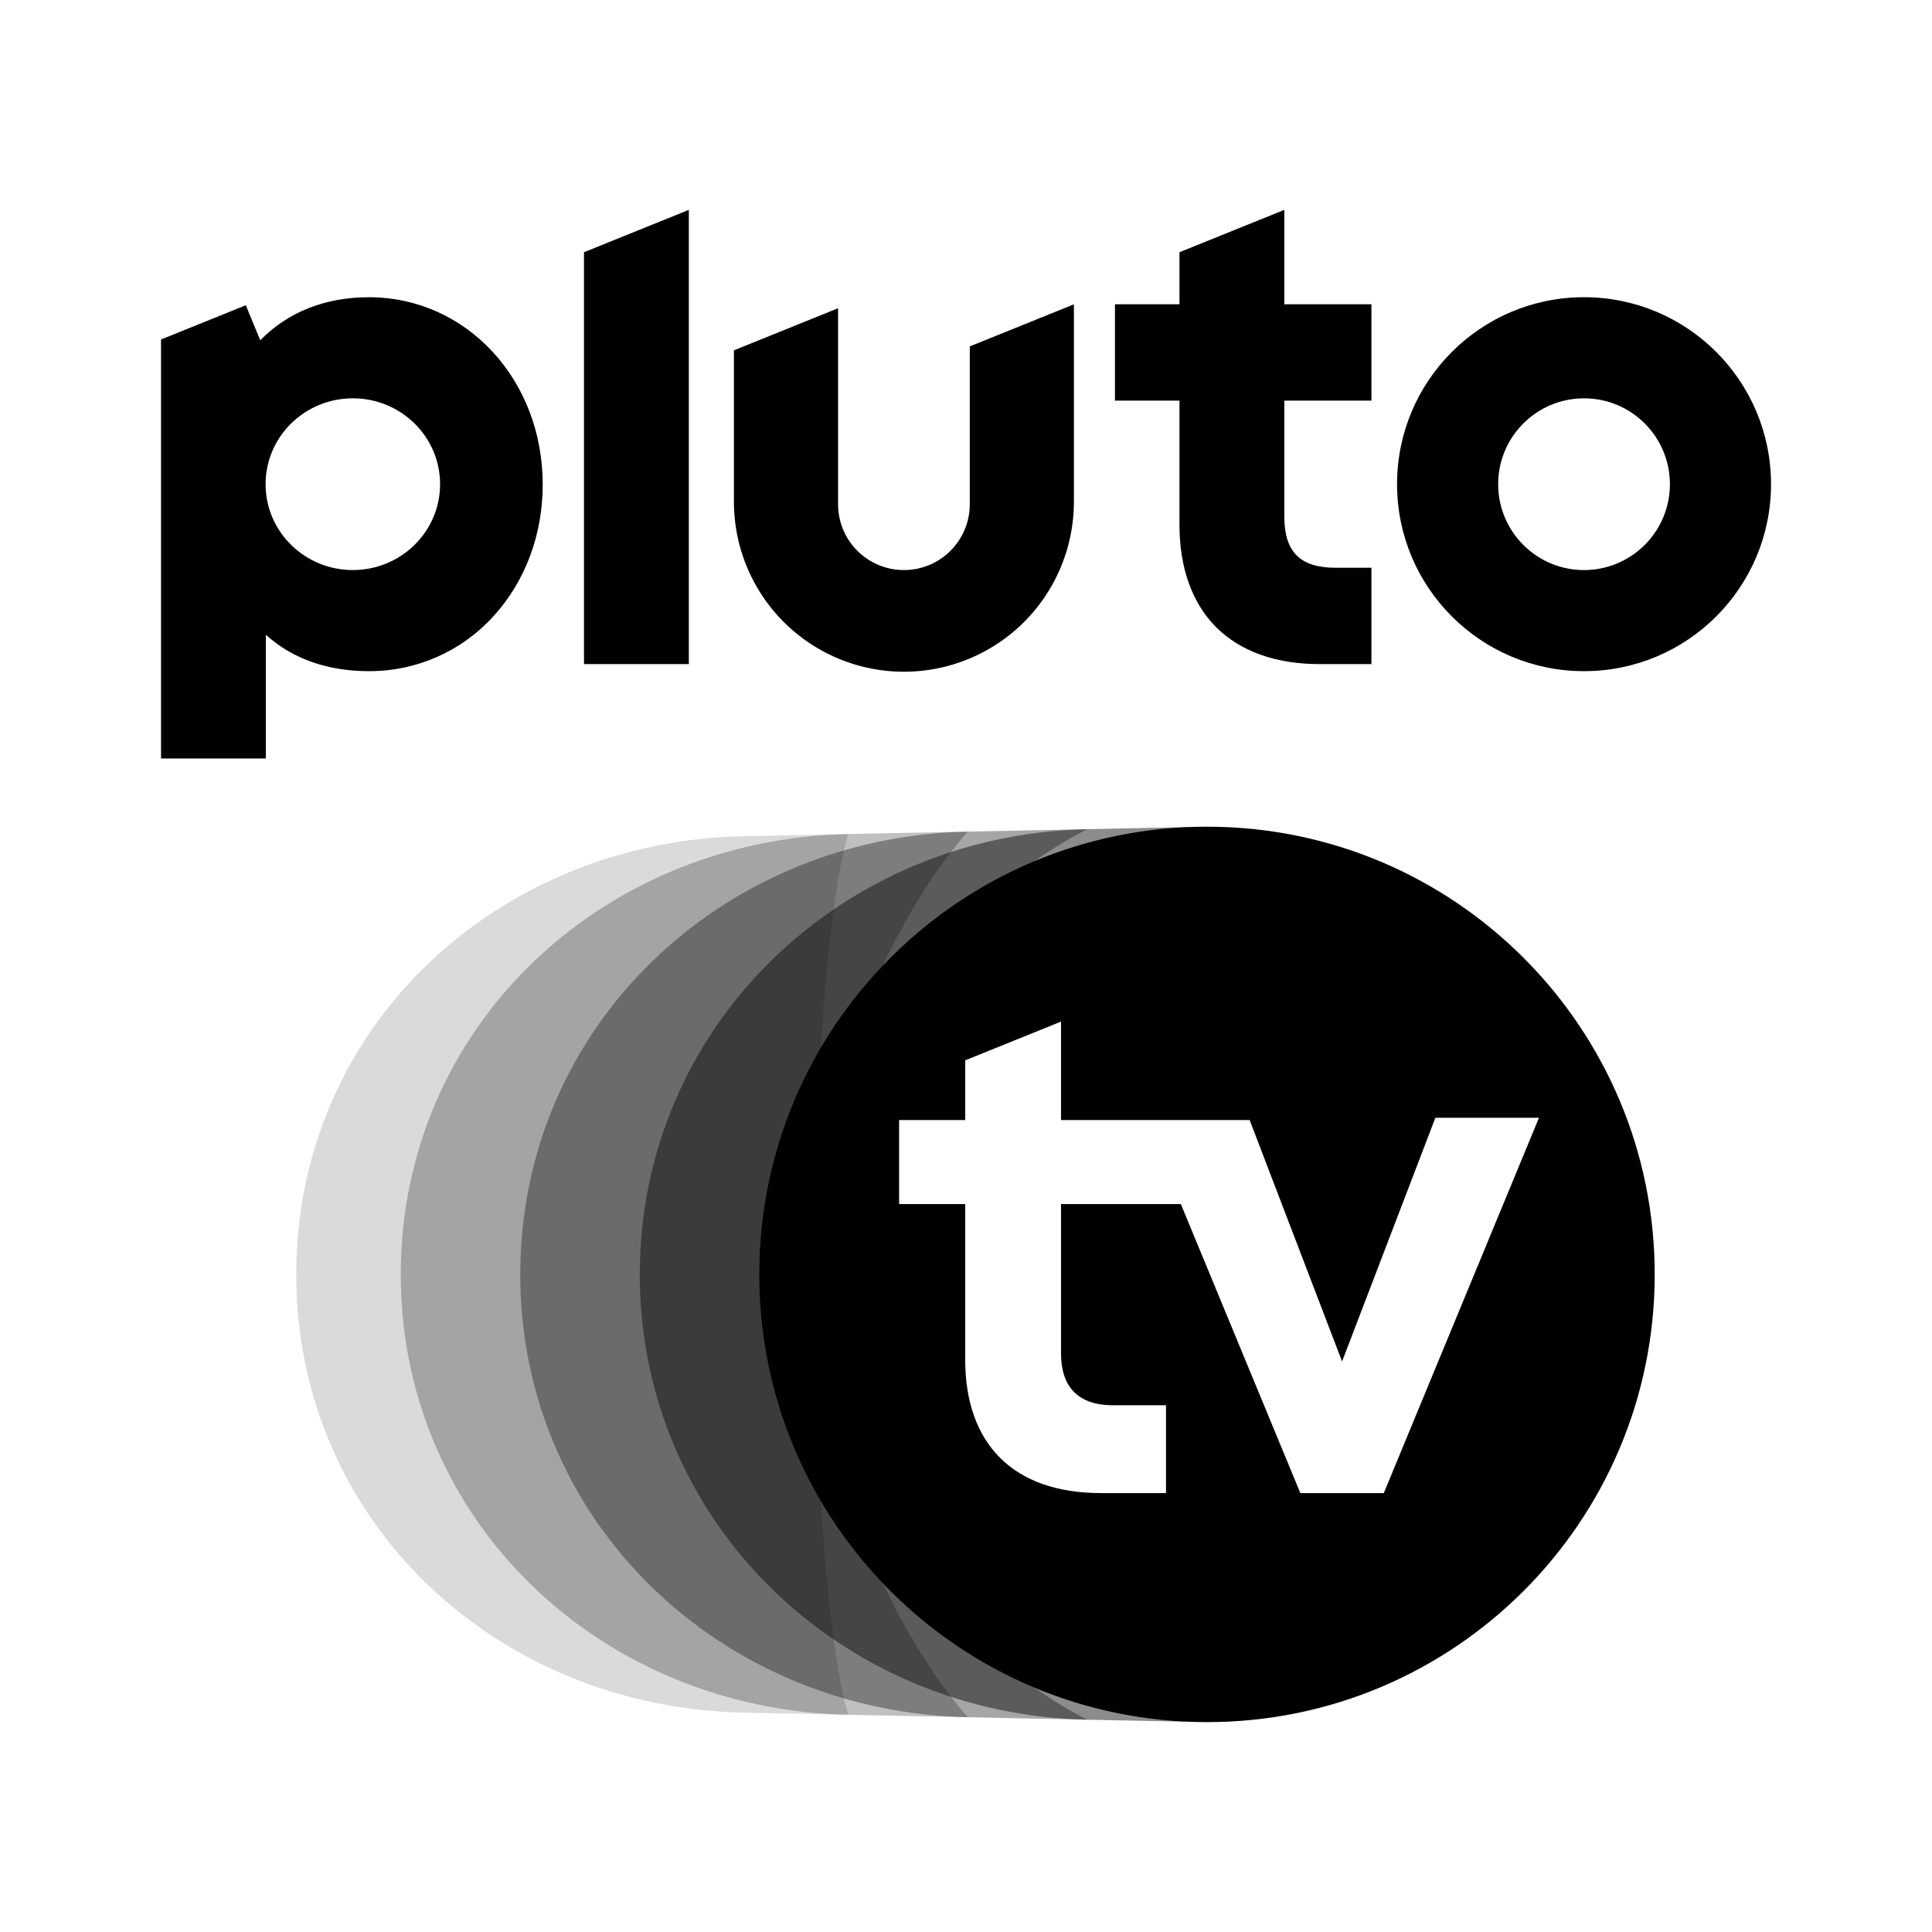
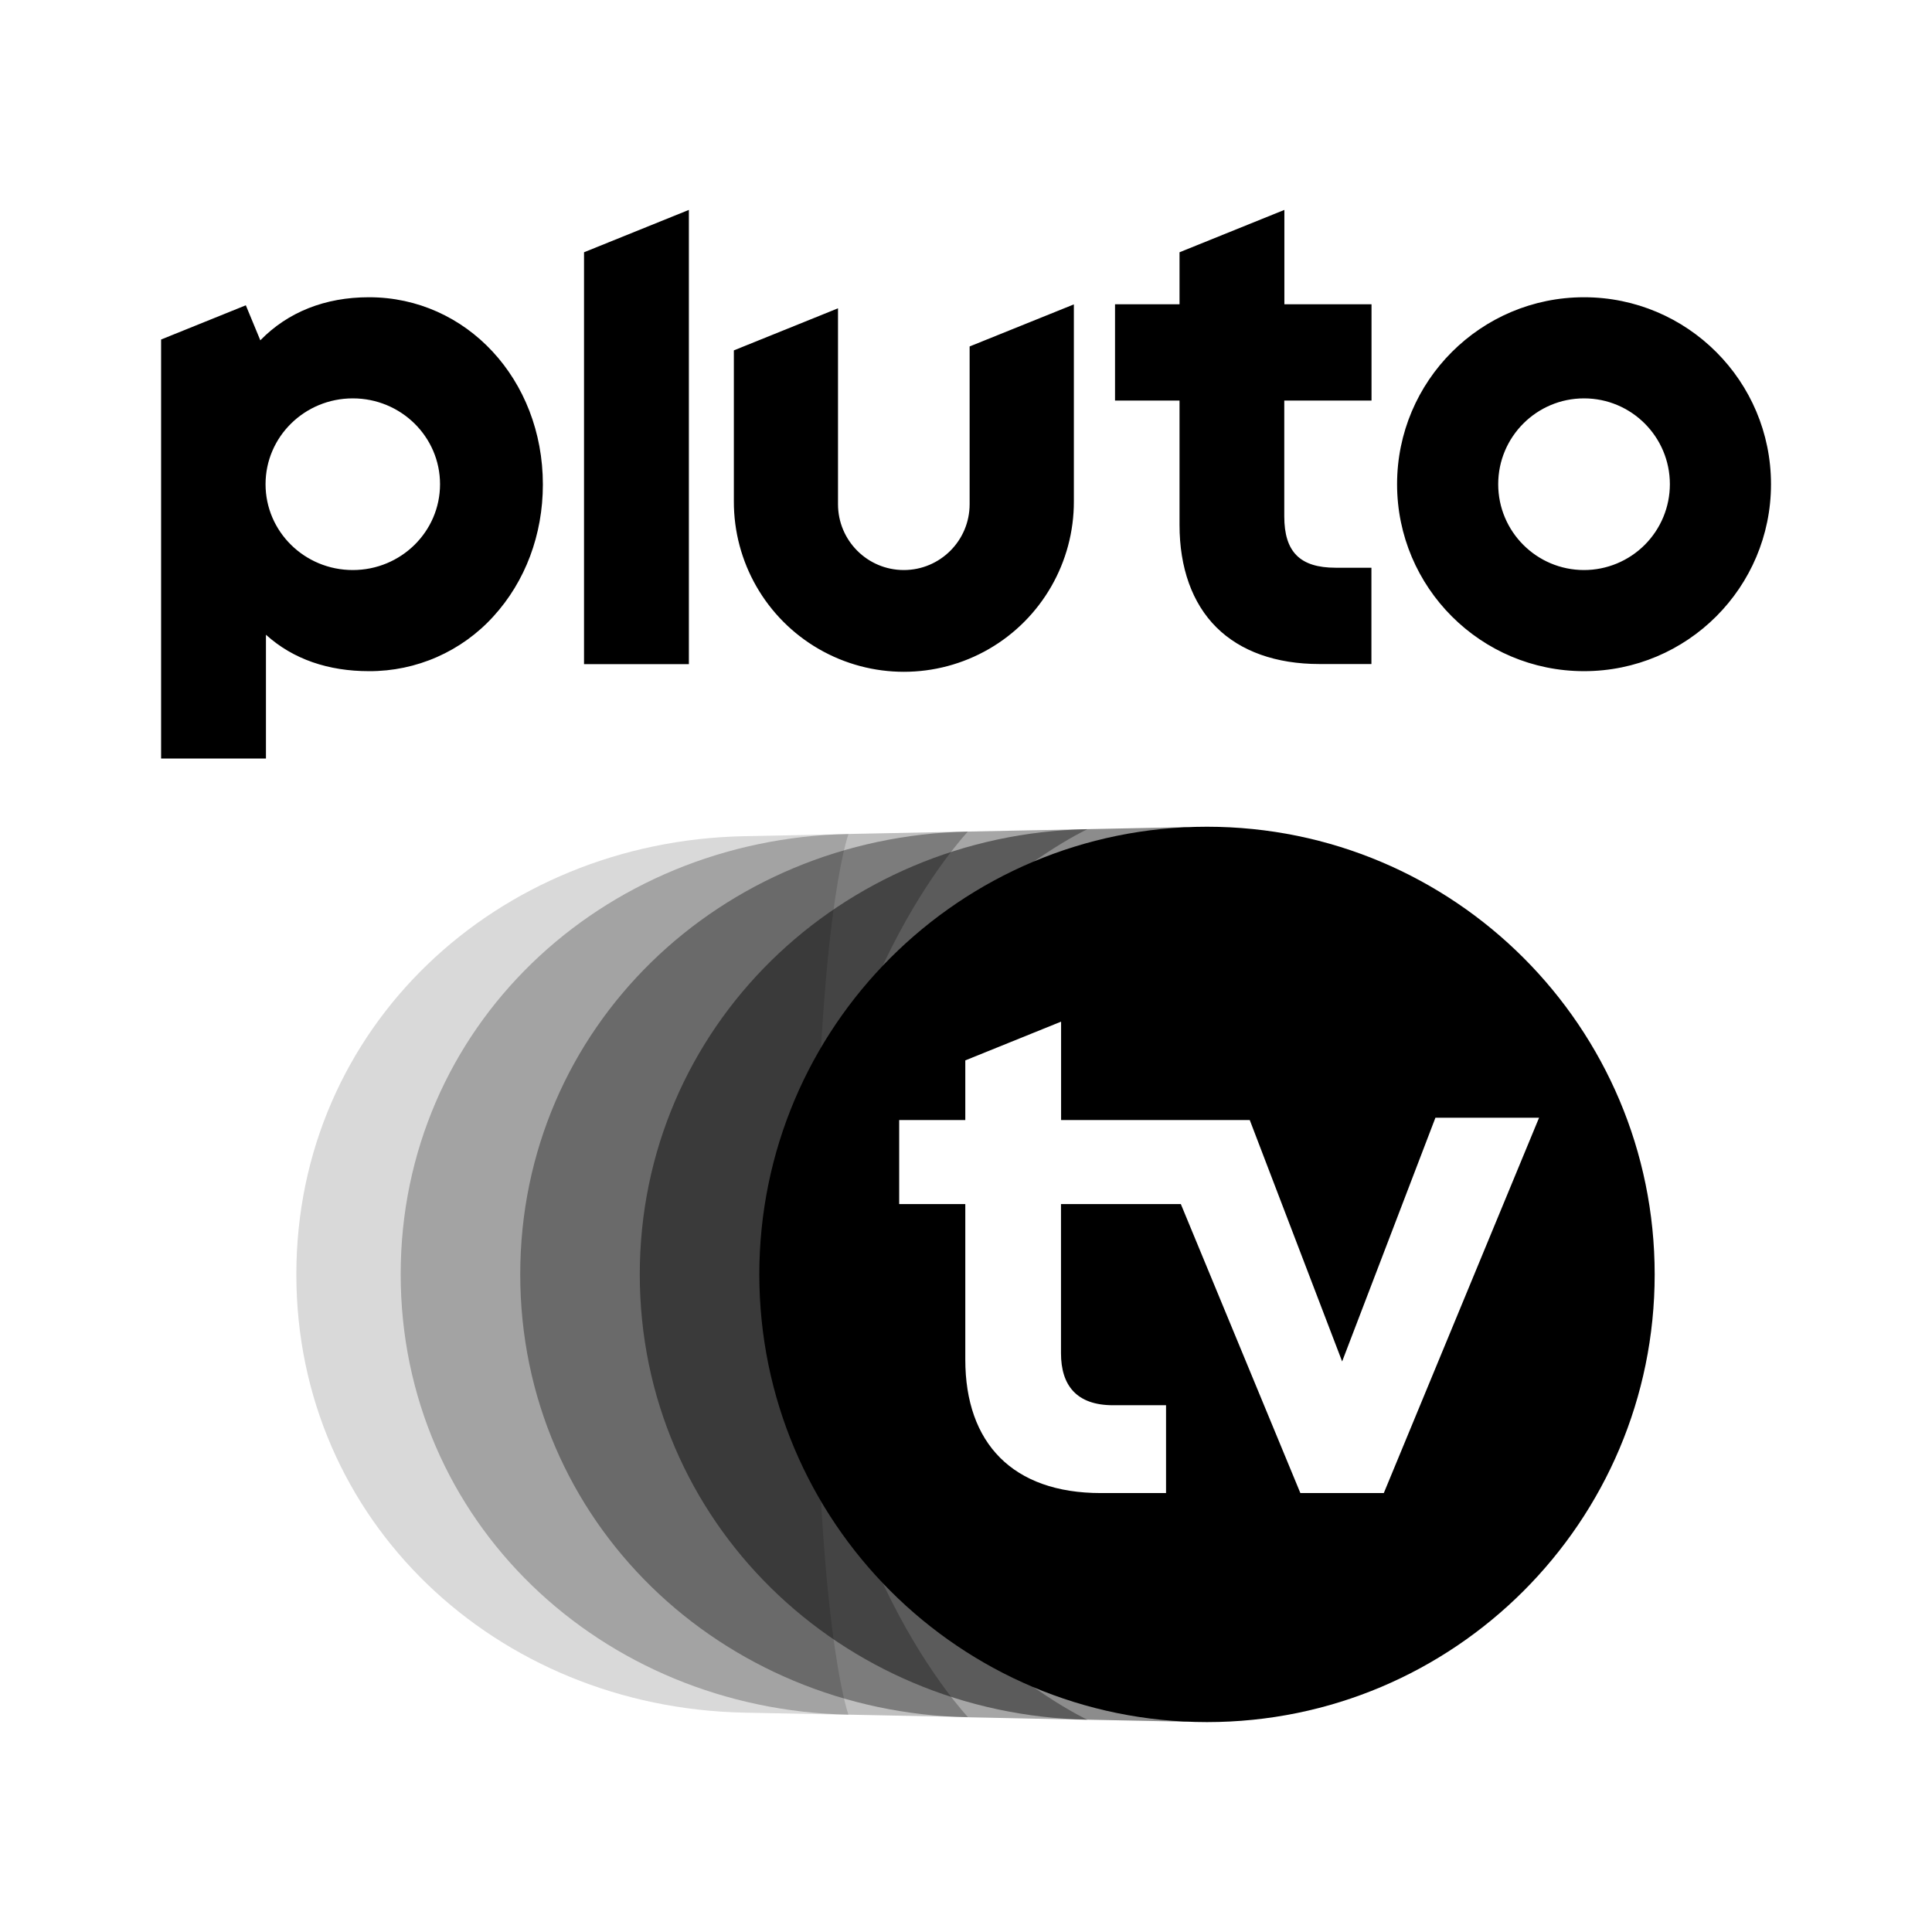
- <svg xmlns="http://www.w3.org/2000/svg" id="vector" version="1.1" viewBox="0 0 192 192">
-   <g>
-     <path id="Shape" d="m157.42 29.536c-10.263 0-18.582 8.32-18.582 18.582s8.32 18.582 18.582 18.582c10.263 0 18.582-8.32 18.582-18.582s-8.32-18.582-18.582-18.582zm0 27.117c-4.713 0-8.534-3.821-8.534-8.534s3.821-8.534 8.534-8.534c4.713 0 8.534 3.821 8.534 8.534 0 2.264-0.899 4.434-2.5 6.035s-3.771 2.5-6.035 2.5zm-29.786-16.839v11.507c0 3.529 1.573 5.102 5.102 5.102h3.555v9.574h-5.174c-4.303 0-7.845-1.262-10.242-3.65-2.397-2.388-3.66-5.906-3.66-10.181v-12.352h-6.411v-9.574h6.411v-5.174l10.419-4.21v9.383h8.657v9.574zm-20.911-9.569v19.562c0.02 6.049-3.195 11.647-8.43 14.677-5.235 3.03-11.691 3.03-16.926 0-5.235-3.03-8.45-8.628-8.43-14.677v-14.993l10.349-4.181v19.474c0 3.615 2.93 6.545 6.545 6.545 3.615 0 6.545-2.93 6.545-6.545v-15.682zm-38.267-9.388v45.139h-10.419v-40.93zm-31.799 8.682c-4.353 0-8.045 1.471-10.792 4.277l-1.439-3.481-8.424 3.404v41.64h10.417v-12.297c2.71 2.445 6.219 3.616 10.238 3.616 4.709 0.022 9.207-1.958 12.37-5.446 3.165-3.455 4.907-8.107 4.907-13.099 0-10.438-7.589-18.615-17.278-18.615zm-1.593 27.113c-4.788 0-8.67-3.821-8.67-8.534 0-4.713 3.882-8.534 8.67-8.534s8.671 3.821 8.671 8.534-3.882 8.534-8.671 8.534z" />
-     <path id="Path" d="m81.031 126.65c0-34.96 3.286-43.764 3.286-43.764l-10.383 0.211c-24.573 0.502-44.493 18.98-44.493 43.553s19.92 43.051 44.493 43.552l10.383 0.211s-3.286-8.804-3.286-43.764" fill-opacity=".147" />
-     <path d="m81.029 126.65c0-27.983 15.163-44.007 15.163-44.007l-11.878 0.243c-24.571 0.502-44.488 19.19-44.488 43.764s19.919 43.262 44.491 43.764l11.878 0.243s-15.163-16.023-15.163-44.006" fill-opacity=".247" />
-     <path d="m81.031 126.65c0-31.592 27.04-44.249 27.04-44.249l-11.876 0.242c-24.573 0.502-44.494 19.433-44.494 44.007s19.92 43.505 44.493 44.006l11.876 0.247s-27.04-12.661-27.04-44.253" fill-opacity=".349" />
-     <path d="m81.031 126.65c0-20.585 13.398-41.967 37.239-44.459l-10.197 0.211c-24.573 0.502-44.493 19.676-44.493 44.249s19.92 43.747 44.493 44.253l10.231 0.208c-23.831-2.48-37.274-23.876-37.274-44.461" fill-opacity=".452" />
-     <path d="m119.95 82.156c-24.573 0-44.493 19.92-44.493 44.493s19.92 44.493 44.493 44.493c24.573 0 44.493-19.92 44.493-44.493s-19.92-44.493-44.493-44.493zm17.57 66.225h-8.293l-11.876-28.721h-11.909v14.819c0 3.191 1.54 5.172 5.168 5.172h5.267v8.73h-6.473c-8.782 0-13.484-4.968-13.484-13.27v-15.45h-6.568v-8.351h6.568v-5.935l9.523-3.848v9.782h18.746l9.185 23.991 9.272-24.219h10.296z" />
-   </g>
+ <svg xmlns="http://www.w3.org/2000/svg" id="vector" width="192" height="192" viewBox="0 0 192 192">
+   <path fill="#000" d="m157.42,29.54c-10.26,0 -18.58,8.32 -18.58,18.58s8.32,18.58 18.58,18.58c10.26,0 18.58,-8.32 18.58,-18.58s-8.32,-18.58 -18.58,-18.58zM157.42,56.65c-4.71,0 -8.53,-3.82 -8.53,-8.53s3.82,-8.53 8.53,-8.53c4.71,0 8.53,3.82 8.53,8.53 0,2.26 -0.9,4.43 -2.5,6.03s-3.77,2.5 -6.03,2.5zM127.63,39.81v11.51c0,3.53 1.57,5.1 5.1,5.1h3.56v9.57h-5.17c-4.3,0 -7.84,-1.26 -10.24,-3.65 -2.4,-2.39 -3.66,-5.91 -3.66,-10.18v-12.35h-6.41v-9.57h6.41v-5.17l10.42,-4.21v9.38h8.66v9.57zM106.72,30.25v19.56c0.02,6.05 -3.2,11.65 -8.43,14.68 -5.24,3.03 -11.69,3.03 -16.93,0 -5.24,-3.03 -8.45,-8.63 -8.43,-14.68v-14.99l10.35,-4.18v19.47c0,3.61 2.93,6.54 6.54,6.54 3.61,0 6.54,-2.93 6.54,-6.54v-15.68zM68.46,20.86v45.14h-10.42v-40.93zM36.66,29.54c-4.35,0 -8.05,1.47 -10.79,4.28l-1.44,-3.48 -8.42,3.4v41.64h10.42v-12.3c2.71,2.45 6.22,3.62 10.24,3.62 4.71,0.02 9.21,-1.96 12.37,-5.45 3.16,-3.46 4.91,-8.11 4.91,-13.1 0,-10.44 -7.59,-18.61 -17.28,-18.61zM35.06,56.65c-4.79,0 -8.67,-3.82 -8.67,-8.53 0,-4.71 3.88,-8.53 8.67,-8.53s8.67,3.82 8.67,8.53 -3.88,8.53 -8.67,8.53z" id="path_0" />
+   <path fill="#000" d="m81.03,126.65c0,-34.96 3.29,-43.76 3.29,-43.76l-10.38,0.21c-24.57,0.5 -44.49,18.98 -44.49,43.55s19.92,43.05 44.49,43.55l10.38,0.21s-3.29,-8.8 -3.29,-43.76" fill-opacity="0.15" id="path_1" />
+   <path fill="#000" d="m81.03,126.65c0,-27.98 15.16,-44.01 15.16,-44.01l-11.88,0.24c-24.57,0.5 -44.49,19.19 -44.49,43.76s19.92,43.26 44.49,43.76l11.88,0.24s-15.16,-16.02 -15.16,-44.01" fill-opacity="0.25" id="path_2" />
+   <path fill="#000" d="m81.03,126.65c0,-31.59 27.04,-44.25 27.04,-44.25l-11.88,0.24c-24.57,0.5 -44.49,19.43 -44.49,44.01s19.92,43.51 44.49,44.01l11.88,0.25s-27.04,-12.66 -27.04,-44.25" fill-opacity="0.35" id="path_3" />
+   <path fill="#000" d="m81.03,126.65c0,-20.58 13.4,-41.97 37.24,-44.46l-10.2,0.21c-24.57,0.5 -44.49,19.68 -44.49,44.25s19.92,43.75 44.49,44.25l10.23,0.21c-23.83,-2.48 -37.27,-23.88 -37.27,-44.46" fill-opacity="0.45" id="path_4" />
+   <path fill="#000" d="m119.95,82.16c-24.57,0 -44.49,19.92 -44.49,44.49s19.92,44.49 44.49,44.49c24.57,0 44.49,-19.92 44.49,-44.49s-19.92,-44.49 -44.49,-44.49zM137.52,148.38h-8.29l-11.88,-28.72h-11.91v14.82c0,3.19 1.54,5.17 5.17,5.17h5.27v8.73h-6.47c-8.78,0 -13.48,-4.97 -13.48,-13.27v-15.45h-6.57v-8.35h6.57v-5.93l9.52,-3.85v9.78h18.75l9.18,23.99 9.27,-24.22h10.3z" id="path_5" />
</svg>
